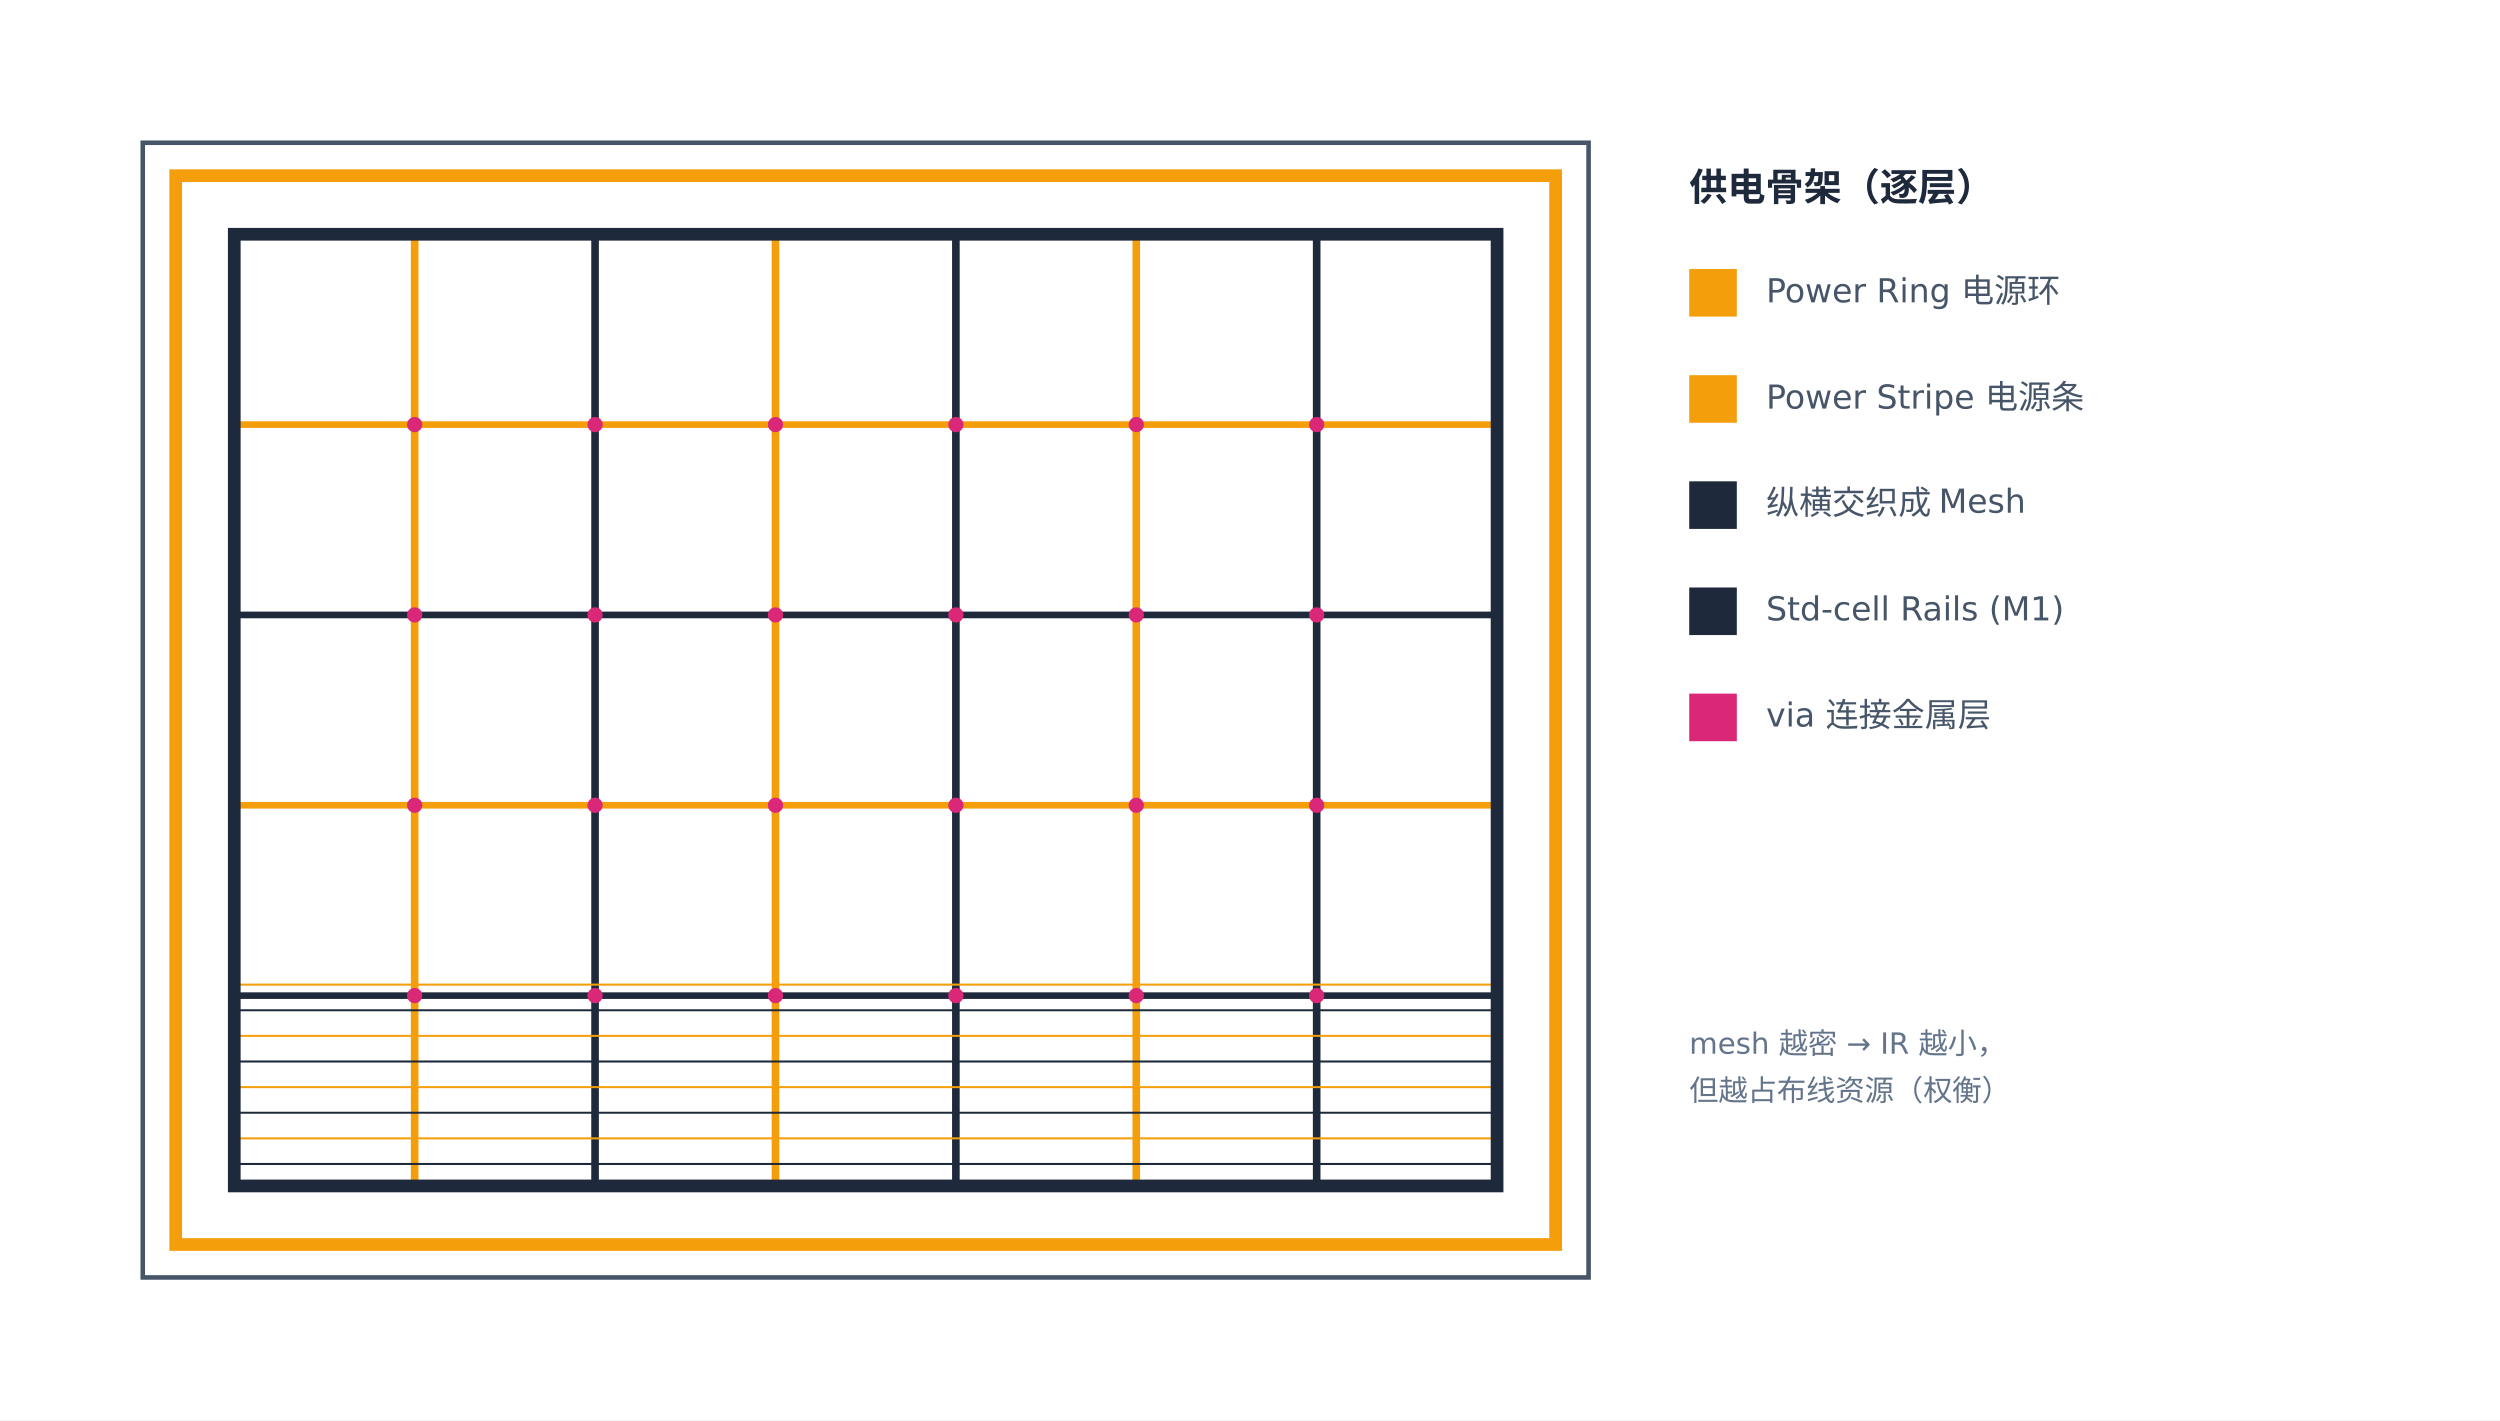
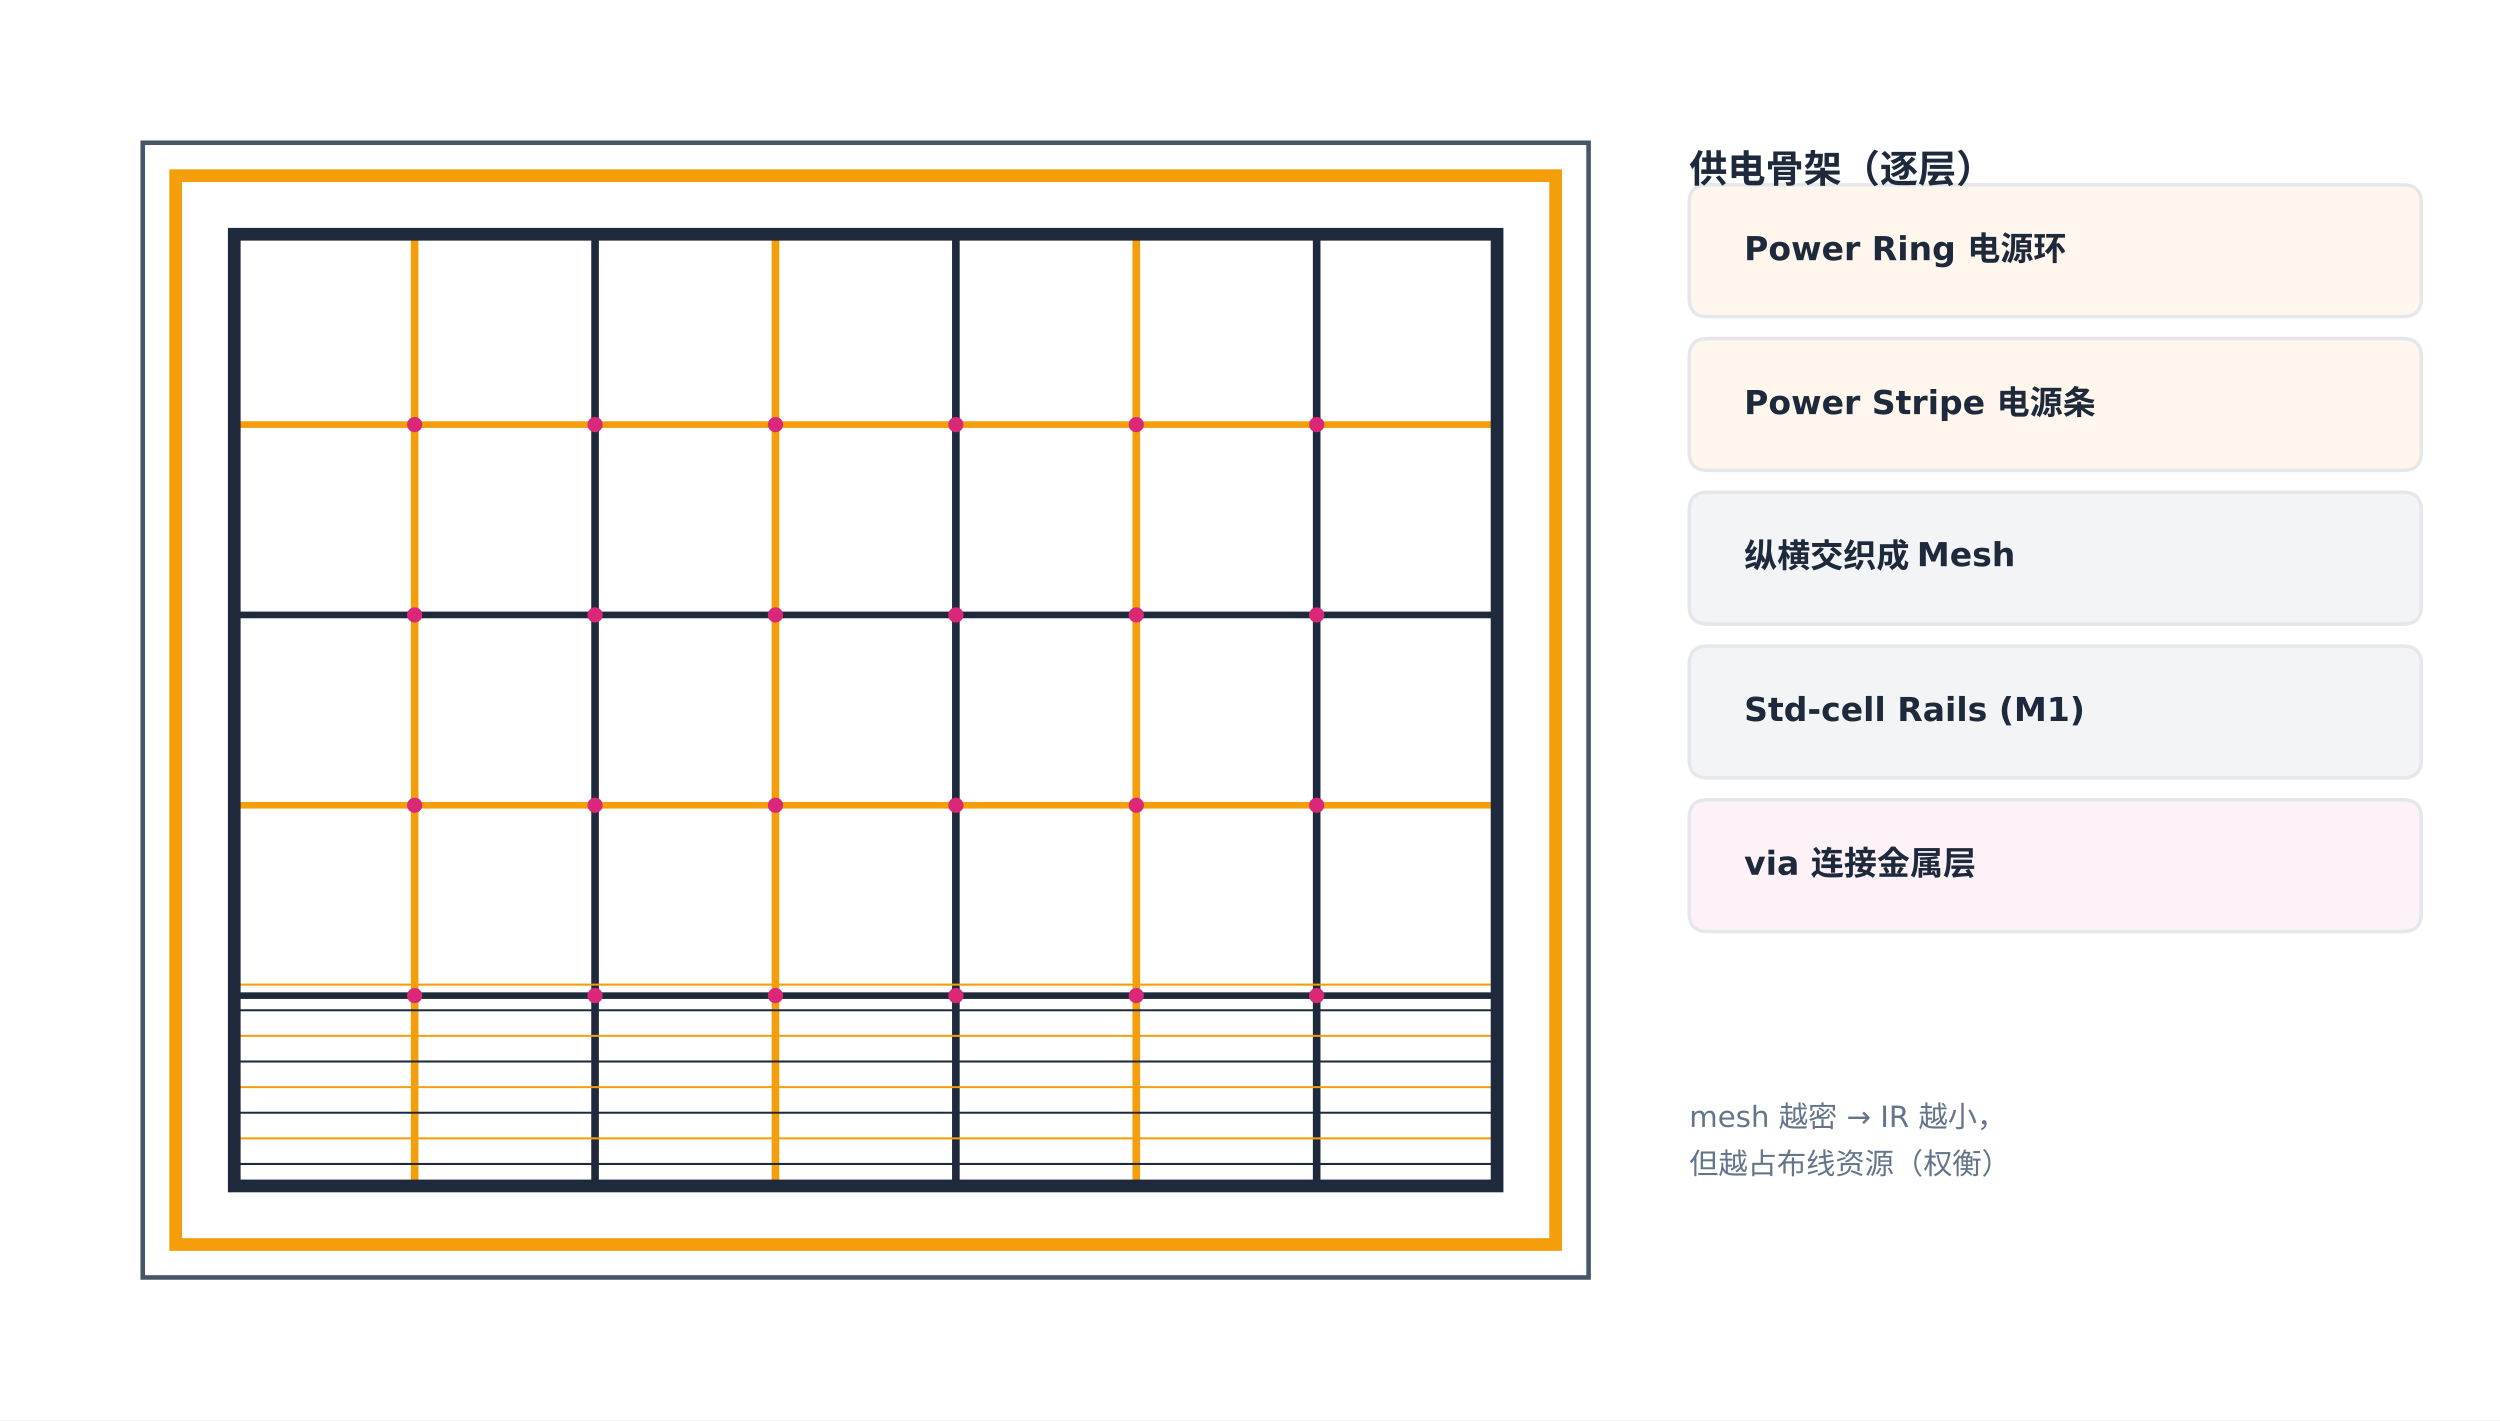
<svg xmlns="http://www.w3.org/2000/svg" xmlns:xlink="http://www.w3.org/1999/xlink" width="983.52pt" height="558.72pt" viewBox="0 0 983.52 558.72" version="1.1">
  <defs>
    <style type="text/css">*{stroke-linejoin: round; stroke-linecap: butt}</style>
  </defs>
  <g id="figure_1">
    <g id="patch_1">
      <path d="M 0 558.72  L 983.52 558.72  L 983.52 0  L 0 0  z " style="fill: #ffffff" />
    </g>
    <g id="axes_1">
      <g id="patch_2">
-         <path d="M 5.76 552.96  L 977.76 552.96  L 977.76 5.76  L 5.76 5.76  z " clip-path="url(#pc9862a91e1)" style="fill: #ffffff" />
+         <path d="M 5.76 552.96  L 977.76 552.96  L 977.76 5.76  L 5.76 5.76  z " clip-path="url(#p1bc1027ca0)" style="fill: #ffffff" />
      </g>
      <g id="patch_3">
-         <path d="M 56.16 502.56  L 624.96 502.56  L 624.96 56.16  L 56.16 56.16  z " clip-path="url(#pc9862a91e1)" style="fill: #ffffff; stroke: #475569; stroke-width: 1.8; stroke-linejoin: miter" />
+         <path d="M 56.16 502.56  L 624.96 502.56  L 624.96 56.16  L 56.16 56.16  z " clip-path="url(#p1bc1027ca0)" style="fill: #ffffff; stroke: #475569; stroke-width: 1.8; stroke-linejoin: miter" />
      </g>
      <g id="line2d_1">
-         <path d="M 163.131 466.56  L 163.131 92.16  " clip-path="url(#pc9862a91e1)" style="fill: none; stroke: #f59e0b; stroke-width: 3; stroke-linecap: round" />
+         <path d="M 163.131 466.56  L 163.131 92.16  " clip-path="url(#p1bc1027ca0)" style="fill: none; stroke: #f59e0b; stroke-width: 3; stroke-linecap: round" />
      </g>
      <g id="line2d_2">
-         <path d="M 234.103 466.56  L 234.103 92.16  " clip-path="url(#pc9862a91e1)" style="fill: none; stroke: #1e293b; stroke-width: 3; stroke-linecap: round" />
+         <path d="M 234.103 466.56  L 234.103 92.16  " clip-path="url(#p1bc1027ca0)" style="fill: none; stroke: #1e293b; stroke-width: 3; stroke-linecap: round" />
      </g>
      <g id="line2d_3">
-         <path d="M 305.074 466.56  L 305.074 92.16  " clip-path="url(#pc9862a91e1)" style="fill: none; stroke: #f59e0b; stroke-width: 3; stroke-linecap: round" />
+         <path d="M 305.074 466.56  L 305.074 92.16  " clip-path="url(#p1bc1027ca0)" style="fill: none; stroke: #f59e0b; stroke-width: 3; stroke-linecap: round" />
      </g>
      <g id="line2d_4">
-         <path d="M 376.046 466.56  L 376.046 92.16  " clip-path="url(#pc9862a91e1)" style="fill: none; stroke: #1e293b; stroke-width: 3; stroke-linecap: round" />
+         <path d="M 376.046 466.56  L 376.046 92.16  " clip-path="url(#p1bc1027ca0)" style="fill: none; stroke: #1e293b; stroke-width: 3; stroke-linecap: round" />
      </g>
      <g id="line2d_5">
-         <path d="M 447.017 466.56  L 447.017 92.16  " clip-path="url(#pc9862a91e1)" style="fill: none; stroke: #f59e0b; stroke-width: 3; stroke-linecap: round" />
+         <path d="M 447.017 466.56  L 447.017 92.16  " clip-path="url(#p1bc1027ca0)" style="fill: none; stroke: #f59e0b; stroke-width: 3; stroke-linecap: round" />
      </g>
      <g id="line2d_6">
-         <path d="M 517.989 466.56  L 517.989 92.16  " clip-path="url(#pc9862a91e1)" style="fill: none; stroke: #1e293b; stroke-width: 3; stroke-linecap: round" />
+         <path d="M 517.989 466.56  L 517.989 92.16  " clip-path="url(#p1bc1027ca0)" style="fill: none; stroke: #1e293b; stroke-width: 3; stroke-linecap: round" />
      </g>
      <g id="line2d_7">
-         <path d="M 92.16 391.68  L 588.96 391.68  " clip-path="url(#pc9862a91e1)" style="fill: none; stroke: #1e293b; stroke-width: 2.6; stroke-linecap: round" />
+         <path d="M 92.16 391.68  L 588.96 391.68  " clip-path="url(#p1bc1027ca0)" style="fill: none; stroke: #1e293b; stroke-width: 2.6; stroke-linecap: round" />
      </g>
      <g id="line2d_8">
-         <path d="M 92.16 316.8  L 588.96 316.8  " clip-path="url(#pc9862a91e1)" style="fill: none; stroke: #f59e0b; stroke-width: 2.6; stroke-linecap: round" />
+         <path d="M 92.16 316.8  L 588.96 316.8  " clip-path="url(#p1bc1027ca0)" style="fill: none; stroke: #f59e0b; stroke-width: 2.6; stroke-linecap: round" />
      </g>
      <g id="line2d_9">
-         <path d="M 92.16 241.92  L 588.96 241.92  " clip-path="url(#pc9862a91e1)" style="fill: none; stroke: #1e293b; stroke-width: 2.6; stroke-linecap: round" />
+         <path d="M 92.16 241.92  L 588.96 241.92  " clip-path="url(#p1bc1027ca0)" style="fill: none; stroke: #1e293b; stroke-width: 2.6; stroke-linecap: round" />
      </g>
      <g id="line2d_10">
-         <path d="M 92.16 167.04  L 588.96 167.04  " clip-path="url(#pc9862a91e1)" style="fill: none; stroke: #f59e0b; stroke-width: 2.6; stroke-linecap: round" />
+         <path d="M 92.16 167.04  L 588.96 167.04  " clip-path="url(#p1bc1027ca0)" style="fill: none; stroke: #f59e0b; stroke-width: 2.6; stroke-linecap: round" />
      </g>
      <g id="line2d_11">
-         <path d="M 92.16 457.92  L 588.96 457.92  " clip-path="url(#pc9862a91e1)" style="fill: none; stroke: #1e293b; stroke-width: 0.8; stroke-linecap: round" />
+         <path d="M 92.16 457.92  L 588.96 457.92  " clip-path="url(#p1bc1027ca0)" style="fill: none; stroke: #1e293b; stroke-width: 0.8; stroke-linecap: round" />
      </g>
      <g id="line2d_12">
-         <path d="M 92.16 447.84  L 588.96 447.84  " clip-path="url(#pc9862a91e1)" style="fill: none; stroke: #f59e0b; stroke-width: 0.8; stroke-linecap: round" />
+         <path d="M 92.16 447.84  L 588.96 447.84  " clip-path="url(#p1bc1027ca0)" style="fill: none; stroke: #f59e0b; stroke-width: 0.8; stroke-linecap: round" />
      </g>
      <g id="line2d_13">
-         <path d="M 92.16 437.76  L 588.96 437.76  " clip-path="url(#pc9862a91e1)" style="fill: none; stroke: #1e293b; stroke-width: 0.8; stroke-linecap: round" />
+         <path d="M 92.16 437.76  L 588.96 437.76  " clip-path="url(#p1bc1027ca0)" style="fill: none; stroke: #1e293b; stroke-width: 0.8; stroke-linecap: round" />
      </g>
      <g id="line2d_14">
-         <path d="M 92.16 427.68  L 588.96 427.68  " clip-path="url(#pc9862a91e1)" style="fill: none; stroke: #f59e0b; stroke-width: 0.8; stroke-linecap: round" />
+         <path d="M 92.16 427.68  L 588.96 427.68  " clip-path="url(#p1bc1027ca0)" style="fill: none; stroke: #f59e0b; stroke-width: 0.8; stroke-linecap: round" />
      </g>
      <g id="line2d_15">
-         <path d="M 92.16 417.6  L 588.96 417.6  " clip-path="url(#pc9862a91e1)" style="fill: none; stroke: #1e293b; stroke-width: 0.8; stroke-linecap: round" />
+         <path d="M 92.16 417.6  L 588.96 417.6  " clip-path="url(#p1bc1027ca0)" style="fill: none; stroke: #1e293b; stroke-width: 0.8; stroke-linecap: round" />
      </g>
      <g id="line2d_16">
-         <path d="M 92.16 407.52  L 588.96 407.52  " clip-path="url(#pc9862a91e1)" style="fill: none; stroke: #f59e0b; stroke-width: 0.8; stroke-linecap: round" />
+         <path d="M 92.16 407.52  L 588.96 407.52  " clip-path="url(#p1bc1027ca0)" style="fill: none; stroke: #f59e0b; stroke-width: 0.8; stroke-linecap: round" />
      </g>
      <g id="line2d_17">
-         <path d="M 92.16 397.44  L 588.96 397.44  " clip-path="url(#pc9862a91e1)" style="fill: none; stroke: #1e293b; stroke-width: 0.8; stroke-linecap: round" />
+         <path d="M 92.16 397.44  L 588.96 397.44  " clip-path="url(#p1bc1027ca0)" style="fill: none; stroke: #1e293b; stroke-width: 0.8; stroke-linecap: round" />
      </g>
      <g id="line2d_18">
-         <path d="M 92.16 387.36  L 588.96 387.36  " clip-path="url(#pc9862a91e1)" style="fill: none; stroke: #f59e0b; stroke-width: 0.8; stroke-linecap: round" />
+         <path d="M 92.16 387.36  L 588.96 387.36  " clip-path="url(#p1bc1027ca0)" style="fill: none; stroke: #f59e0b; stroke-width: 0.8; stroke-linecap: round" />
      </g>
      <g id="patch_4">
-         <path d="M 69.12 489.6  L 612 489.6  L 612 69.12  L 69.12 69.12  L 69.12 489.6  z " clip-path="url(#pc9862a91e1)" style="fill: none; stroke: #f59e0b; stroke-width: 5; stroke-linejoin: miter" />
+         <path d="M 671.76 124.56  L 945.36 124.56  Q 952.56 124.56 952.56 117.36  L 952.56 79.92  Q 952.56 72.72 945.36 72.72  L 671.76 72.72  Q 664.56 72.72 664.56 79.92  L 664.56 117.36  Q 664.56 124.56 671.76 124.56  z " clip-path="url(#p1bc1027ca0)" style="fill: #fff7ed; stroke: #e5e7eb; stroke-width: 1.4; stroke-linejoin: miter" />
      </g>
      <g id="patch_5">
-         <path d="M 92.16 466.56  L 588.96 466.56  L 588.96 92.16  L 92.16 92.16  L 92.16 466.56  z " clip-path="url(#pc9862a91e1)" style="fill: none; stroke: #1e293b; stroke-width: 5; stroke-linejoin: miter" />
+         <path d="M 671.76 185.04  L 945.36 185.04  Q 952.56 185.04 952.56 177.84  L 952.56 140.4  Q 952.56 133.2 945.36 133.2  L 671.76 133.2  Q 664.56 133.2 664.56 140.4  L 664.56 177.84  Q 664.56 185.04 671.76 185.04  z " clip-path="url(#p1bc1027ca0)" style="fill: #fff7ed; stroke: #e5e7eb; stroke-width: 1.4; stroke-linejoin: miter" />
+       </g>
+       <g id="patch_6">
+         <path d="M 671.76 245.52  L 945.36 245.52  Q 952.56 245.52 952.56 238.32  L 952.56 200.88  Q 952.56 193.68 945.36 193.68  L 671.76 193.68  Q 664.56 193.68 664.56 200.88  L 664.56 238.32  Q 664.56 245.52 671.76 245.52  z " clip-path="url(#p1bc1027ca0)" style="fill: #f3f4f6; stroke: #e5e7eb; stroke-width: 1.4; stroke-linejoin: miter" />
+       </g>
+       <g id="patch_7">
+         <path d="M 671.76 306  L 945.36 306  Q 952.56 306 952.56 298.8  L 952.56 261.36  Q 952.56 254.16 945.36 254.16  L 671.76 254.16  Q 664.56 254.16 664.56 261.36  L 664.56 298.8  Q 664.56 306 671.76 306  z " clip-path="url(#p1bc1027ca0)" style="fill: #f3f4f6; stroke: #e5e7eb; stroke-width: 1.4; stroke-linejoin: miter" />
+       </g>
+       <g id="patch_8">
+         <path d="M 671.76 366.48  L 945.36 366.48  Q 952.56 366.48 952.56 359.28  L 952.56 321.84  Q 952.56 314.64 945.36 314.64  L 671.76 314.64  Q 664.56 314.64 664.56 321.84  L 664.56 359.28  Q 664.56 366.48 671.76 366.48  z " clip-path="url(#p1bc1027ca0)" style="fill: #fdf2f8; stroke: #e5e7eb; stroke-width: 1.4; stroke-linejoin: miter" />
+       </g>
+       <g id="patch_9">
+         <path d="M 69.12 489.6  L 612 489.6  L 612 69.12  L 69.12 69.12  L 69.12 489.6  z " clip-path="url(#p1bc1027ca0)" style="fill: none; stroke: #f59e0b; stroke-width: 5; stroke-linejoin: miter" />
+       </g>
+       <g id="patch_10">
+         <path d="M 92.16 466.56  L 588.96 466.56  L 588.96 92.16  L 92.16 92.16  L 92.16 466.56  z " clip-path="url(#p1bc1027ca0)" style="fill: none; stroke: #1e293b; stroke-width: 5; stroke-linejoin: miter" />
      </g>
      <g id="text_1">
-         <text style="font-weight: 700; font-size: 15px; font-family: 'Microsoft YaHei', 'Microsoft YaHei UI', 'SimHei', 'Segoe UI', 'DejaVu Sans', sans-serif; text-anchor: start; fill: #1e293b" x="664.56" y="78.951" transform="rotate(-0 664.56 78.95063)">供电骨架（逐层）</text>
+         <text style="font-weight: 700; font-size: 15px; font-family: 'Microsoft YaHei', 'Microsoft YaHei UI', 'SimHei', 'Segoe UI', 'DejaVu Sans', sans-serif; text-anchor: start; fill: #1e293b" x="664.56" y="71.751" transform="rotate(-0 664.56 71.75062)">供电骨架（逐层）</text>
      </g>
      <g id="text_2">
-         <text style="font-size: 13px; font-family: 'Microsoft YaHei', 'Microsoft YaHei UI', 'SimHei', 'Segoe UI', 'DejaVu Sans', sans-serif; text-anchor: start; fill: #475569" x="694.8" y="118.926" transform="rotate(-0 694.8 118.9263)">Power Ring 电源环</text>
+         <text style="font-weight: 700; font-size: 13px; font-family: 'Microsoft YaHei', 'Microsoft YaHei UI', 'SimHei', 'Segoe UI', 'DejaVu Sans', sans-serif; text-anchor: start; fill: #1e293b" x="686.16" y="102.366" transform="rotate(-0 686.16 102.3663)">Power Ring 电源环</text>
      </g>
      <g id="text_3">
-         <text style="font-size: 13px; font-family: 'Microsoft YaHei', 'Microsoft YaHei UI', 'SimHei', 'Segoe UI', 'DejaVu Sans', sans-serif; text-anchor: start; fill: #475569" x="694.8" y="160.755" transform="rotate(-0 694.8 160.7554)">Power Stripe 电源条</text>
+         <text style="font-weight: 700; font-size: 13px; font-family: 'Microsoft YaHei', 'Microsoft YaHei UI', 'SimHei', 'Segoe UI', 'DejaVu Sans', sans-serif; text-anchor: start; fill: #1e293b" x="686.16" y="162.915" transform="rotate(-0 686.16 162.9154)">Power Stripe 电源条</text>
      </g>
      <g id="text_4">
-         <text style="font-size: 13px; font-family: 'Microsoft YaHei', 'Microsoft YaHei UI', 'SimHei', 'Segoe UI', 'DejaVu Sans', sans-serif; text-anchor: start; fill: #475569" x="694.8" y="202.3" transform="rotate(-0 694.8 202.3001)">纵横交织成 Mesh</text>
+         <text style="font-weight: 700; font-size: 13px; font-family: 'Microsoft YaHei', 'Microsoft YaHei UI', 'SimHei', 'Segoe UI', 'DejaVu Sans', sans-serif; text-anchor: start; fill: #1e293b" x="686.16" y="223.18" transform="rotate(-0 686.16 223.1801)">纵横交织成 Mesh</text>
      </g>
      <g id="text_5">
-         <text style="font-size: 13px; font-family: 'Microsoft YaHei', 'Microsoft YaHei UI', 'SimHei', 'Segoe UI', 'DejaVu Sans', sans-serif; text-anchor: start; fill: #475569" x="694.8" y="244.06" transform="rotate(-0 694.8 244.0601)">Std-cell Rails (M1)</text>
+         <text style="font-weight: 700; font-size: 13px; font-family: 'Microsoft YaHei', 'Microsoft YaHei UI', 'SimHei', 'Segoe UI', 'DejaVu Sans', sans-serif; text-anchor: start; fill: #1e293b" x="686.16" y="283.66" transform="rotate(-0 686.16 283.6601)">Std-cell Rails (M1)</text>
      </g>
      <g id="text_6">
-         <text style="font-size: 13px; font-family: 'Microsoft YaHei', 'Microsoft YaHei UI', 'SimHei', 'Segoe UI', 'DejaVu Sans', sans-serif; text-anchor: start; fill: #475569" x="694.8" y="285.82" transform="rotate(-0 694.8 285.8201)">via 连接金属层</text>
+         <text style="font-weight: 700; font-size: 13px; font-family: 'Microsoft YaHei', 'Microsoft YaHei UI', 'SimHei', 'Segoe UI', 'DejaVu Sans', sans-serif; text-anchor: start; fill: #1e293b" x="686.16" y="344.14" transform="rotate(-0 686.16 344.1401)">via 连接金属层</text>
      </g>
      <g id="text_7">
-         <text style="font-size: 11.5px; font-family: 'Microsoft YaHei', 'Microsoft YaHei UI', 'SimHei', 'Segoe UI', 'DejaVu Sans', sans-serif; fill: #64748b" transform="translate(664.56 414.5528)">mesh 越密 → IR 越小，</text>
-         <text style="font-size: 11.5px; font-family: 'Microsoft YaHei', 'Microsoft YaHei UI', 'SimHei', 'Segoe UI', 'DejaVu Sans', sans-serif; fill: #64748b" transform="translate(664.56 433.0394)">但越占布线资源（权衡）</text>
-       </g>
-       <g id="patch_6">
-         <path d="M 664.56 124.56  L 683.28 124.56  L 683.28 105.84  L 664.56 105.84  z " clip-path="url(#pc9862a91e1)" style="fill: #f59e0b" />
-       </g>
-       <g id="patch_7">
-         <path d="M 664.56 166.32  L 683.28 166.32  L 683.28 147.6  L 664.56 147.6  z " clip-path="url(#pc9862a91e1)" style="fill: #f59e0b" />
-       </g>
-       <g id="patch_8">
-         <path d="M 664.56 208.08  L 683.28 208.08  L 683.28 189.36  L 664.56 189.36  z " clip-path="url(#pc9862a91e1)" style="fill: #1e293b" />
-       </g>
-       <g id="patch_9">
-         <path d="M 664.56 249.84  L 683.28 249.84  L 683.28 231.12  L 664.56 231.12  z " clip-path="url(#pc9862a91e1)" style="fill: #1e293b" />
-       </g>
-       <g id="patch_10">
-         <path d="M 664.56 291.6  L 683.28 291.6  L 683.28 272.88  L 664.56 272.88  z " clip-path="url(#pc9862a91e1)" style="fill: #db2777" />
+         <text style="font-size: 11.5px; font-family: 'Microsoft YaHei', 'Microsoft YaHei UI', 'SimHei', 'Segoe UI', 'DejaVu Sans', sans-serif; fill: #64748b" transform="translate(664.56 443.3528)">mesh 越密 → IR 越小，</text>
+         <text style="font-size: 11.5px; font-family: 'Microsoft YaHei', 'Microsoft YaHei UI', 'SimHei', 'Segoe UI', 'DejaVu Sans', sans-serif; fill: #64748b" transform="translate(664.56 461.8394)">但越占布线资源（权衡）</text>
      </g>
      <g id="line2d_19">
        <defs>
-           <path id="mb1c0f55a6c" d="M 0 2.5  C 0.663 2.5 1.299 2.237 1.768 1.768  C 2.237 1.299 2.5 0.663 2.5 0  C 2.5 -0.663 2.237 -1.299 1.768 -1.768  C 1.299 -2.237 0.663 -2.5 0 -2.5  C -0.663 -2.5 -1.299 -2.237 -1.768 -1.768  C -2.237 -1.299 -2.5 -0.663 -2.5 0  C -2.5 0.663 -2.237 1.299 -1.768 1.768  C -1.299 2.237 -0.663 2.5 0 2.5  z " style="stroke: #db2777" />
+           <path id="m4ea52319ea" d="M 0 2.5  C 0.663 2.5 1.299 2.237 1.768 1.768  C 2.237 1.299 2.5 0.663 2.5 0  C 2.5 -0.663 2.237 -1.299 1.768 -1.768  C 1.299 -2.237 0.663 -2.5 0 -2.5  C -0.663 -2.5 -1.299 -2.237 -1.768 -1.768  C -2.237 -1.299 -2.5 -0.663 -2.5 0  C -2.5 0.663 -2.237 1.299 -1.768 1.768  C -1.299 2.237 -0.663 2.5 0 2.5  z " style="stroke: #db2777" />
        </defs>
-         <g clip-path="url(#pc9862a91e1)">
-           <use xlink:href="#mb1c0f55a6c" x="163.131" y="391.68" style="fill: #db2777; stroke: #db2777" />
+         <g clip-path="url(#p1bc1027ca0)">
+           <use xlink:href="#m4ea52319ea" x="163.131" y="391.68" style="fill: #db2777; stroke: #db2777" />
        </g>
      </g>
      <g id="line2d_20">
-         <g clip-path="url(#pc9862a91e1)">
-           <use xlink:href="#mb1c0f55a6c" x="163.131" y="316.8" style="fill: #db2777; stroke: #db2777" />
+         <g clip-path="url(#p1bc1027ca0)">
+           <use xlink:href="#m4ea52319ea" x="163.131" y="316.8" style="fill: #db2777; stroke: #db2777" />
        </g>
      </g>
      <g id="line2d_21">
-         <g clip-path="url(#pc9862a91e1)">
-           <use xlink:href="#mb1c0f55a6c" x="163.131" y="241.92" style="fill: #db2777; stroke: #db2777" />
+         <g clip-path="url(#p1bc1027ca0)">
+           <use xlink:href="#m4ea52319ea" x="163.131" y="241.92" style="fill: #db2777; stroke: #db2777" />
        </g>
      </g>
      <g id="line2d_22">
-         <g clip-path="url(#pc9862a91e1)">
-           <use xlink:href="#mb1c0f55a6c" x="163.131" y="167.04" style="fill: #db2777; stroke: #db2777" />
+         <g clip-path="url(#p1bc1027ca0)">
+           <use xlink:href="#m4ea52319ea" x="163.131" y="167.04" style="fill: #db2777; stroke: #db2777" />
        </g>
      </g>
      <g id="line2d_23">
-         <g clip-path="url(#pc9862a91e1)">
-           <use xlink:href="#mb1c0f55a6c" x="234.103" y="391.68" style="fill: #db2777; stroke: #db2777" />
+         <g clip-path="url(#p1bc1027ca0)">
+           <use xlink:href="#m4ea52319ea" x="234.103" y="391.68" style="fill: #db2777; stroke: #db2777" />
        </g>
      </g>
      <g id="line2d_24">
-         <g clip-path="url(#pc9862a91e1)">
-           <use xlink:href="#mb1c0f55a6c" x="234.103" y="316.8" style="fill: #db2777; stroke: #db2777" />
+         <g clip-path="url(#p1bc1027ca0)">
+           <use xlink:href="#m4ea52319ea" x="234.103" y="316.8" style="fill: #db2777; stroke: #db2777" />
        </g>
      </g>
      <g id="line2d_25">
-         <g clip-path="url(#pc9862a91e1)">
-           <use xlink:href="#mb1c0f55a6c" x="234.103" y="241.92" style="fill: #db2777; stroke: #db2777" />
+         <g clip-path="url(#p1bc1027ca0)">
+           <use xlink:href="#m4ea52319ea" x="234.103" y="241.92" style="fill: #db2777; stroke: #db2777" />
        </g>
      </g>
      <g id="line2d_26">
-         <g clip-path="url(#pc9862a91e1)">
-           <use xlink:href="#mb1c0f55a6c" x="234.103" y="167.04" style="fill: #db2777; stroke: #db2777" />
+         <g clip-path="url(#p1bc1027ca0)">
+           <use xlink:href="#m4ea52319ea" x="234.103" y="167.04" style="fill: #db2777; stroke: #db2777" />
        </g>
      </g>
      <g id="line2d_27">
-         <g clip-path="url(#pc9862a91e1)">
-           <use xlink:href="#mb1c0f55a6c" x="305.074" y="391.68" style="fill: #db2777; stroke: #db2777" />
+         <g clip-path="url(#p1bc1027ca0)">
+           <use xlink:href="#m4ea52319ea" x="305.074" y="391.68" style="fill: #db2777; stroke: #db2777" />
        </g>
      </g>
      <g id="line2d_28">
-         <g clip-path="url(#pc9862a91e1)">
-           <use xlink:href="#mb1c0f55a6c" x="305.074" y="316.8" style="fill: #db2777; stroke: #db2777" />
+         <g clip-path="url(#p1bc1027ca0)">
+           <use xlink:href="#m4ea52319ea" x="305.074" y="316.8" style="fill: #db2777; stroke: #db2777" />
        </g>
      </g>
      <g id="line2d_29">
-         <g clip-path="url(#pc9862a91e1)">
-           <use xlink:href="#mb1c0f55a6c" x="305.074" y="241.92" style="fill: #db2777; stroke: #db2777" />
+         <g clip-path="url(#p1bc1027ca0)">
+           <use xlink:href="#m4ea52319ea" x="305.074" y="241.92" style="fill: #db2777; stroke: #db2777" />
        </g>
      </g>
      <g id="line2d_30">
-         <g clip-path="url(#pc9862a91e1)">
-           <use xlink:href="#mb1c0f55a6c" x="305.074" y="167.04" style="fill: #db2777; stroke: #db2777" />
+         <g clip-path="url(#p1bc1027ca0)">
+           <use xlink:href="#m4ea52319ea" x="305.074" y="167.04" style="fill: #db2777; stroke: #db2777" />
        </g>
      </g>
      <g id="line2d_31">
-         <g clip-path="url(#pc9862a91e1)">
-           <use xlink:href="#mb1c0f55a6c" x="376.046" y="391.68" style="fill: #db2777; stroke: #db2777" />
+         <g clip-path="url(#p1bc1027ca0)">
+           <use xlink:href="#m4ea52319ea" x="376.046" y="391.68" style="fill: #db2777; stroke: #db2777" />
        </g>
      </g>
      <g id="line2d_32">
-         <g clip-path="url(#pc9862a91e1)">
-           <use xlink:href="#mb1c0f55a6c" x="376.046" y="316.8" style="fill: #db2777; stroke: #db2777" />
+         <g clip-path="url(#p1bc1027ca0)">
+           <use xlink:href="#m4ea52319ea" x="376.046" y="316.8" style="fill: #db2777; stroke: #db2777" />
        </g>
      </g>
      <g id="line2d_33">
-         <g clip-path="url(#pc9862a91e1)">
-           <use xlink:href="#mb1c0f55a6c" x="376.046" y="241.92" style="fill: #db2777; stroke: #db2777" />
+         <g clip-path="url(#p1bc1027ca0)">
+           <use xlink:href="#m4ea52319ea" x="376.046" y="241.92" style="fill: #db2777; stroke: #db2777" />
        </g>
      </g>
      <g id="line2d_34">
-         <g clip-path="url(#pc9862a91e1)">
-           <use xlink:href="#mb1c0f55a6c" x="376.046" y="167.04" style="fill: #db2777; stroke: #db2777" />
+         <g clip-path="url(#p1bc1027ca0)">
+           <use xlink:href="#m4ea52319ea" x="376.046" y="167.04" style="fill: #db2777; stroke: #db2777" />
        </g>
      </g>
      <g id="line2d_35">
-         <g clip-path="url(#pc9862a91e1)">
-           <use xlink:href="#mb1c0f55a6c" x="447.017" y="391.68" style="fill: #db2777; stroke: #db2777" />
+         <g clip-path="url(#p1bc1027ca0)">
+           <use xlink:href="#m4ea52319ea" x="447.017" y="391.68" style="fill: #db2777; stroke: #db2777" />
        </g>
      </g>
      <g id="line2d_36">
-         <g clip-path="url(#pc9862a91e1)">
-           <use xlink:href="#mb1c0f55a6c" x="447.017" y="316.8" style="fill: #db2777; stroke: #db2777" />
+         <g clip-path="url(#p1bc1027ca0)">
+           <use xlink:href="#m4ea52319ea" x="447.017" y="316.8" style="fill: #db2777; stroke: #db2777" />
        </g>
      </g>
      <g id="line2d_37">
-         <g clip-path="url(#pc9862a91e1)">
-           <use xlink:href="#mb1c0f55a6c" x="447.017" y="241.92" style="fill: #db2777; stroke: #db2777" />
+         <g clip-path="url(#p1bc1027ca0)">
+           <use xlink:href="#m4ea52319ea" x="447.017" y="241.92" style="fill: #db2777; stroke: #db2777" />
        </g>
      </g>
      <g id="line2d_38">
-         <g clip-path="url(#pc9862a91e1)">
-           <use xlink:href="#mb1c0f55a6c" x="447.017" y="167.04" style="fill: #db2777; stroke: #db2777" />
+         <g clip-path="url(#p1bc1027ca0)">
+           <use xlink:href="#m4ea52319ea" x="447.017" y="167.04" style="fill: #db2777; stroke: #db2777" />
        </g>
      </g>
      <g id="line2d_39">
-         <g clip-path="url(#pc9862a91e1)">
-           <use xlink:href="#mb1c0f55a6c" x="517.989" y="391.68" style="fill: #db2777; stroke: #db2777" />
+         <g clip-path="url(#p1bc1027ca0)">
+           <use xlink:href="#m4ea52319ea" x="517.989" y="391.68" style="fill: #db2777; stroke: #db2777" />
        </g>
      </g>
      <g id="line2d_40">
-         <g clip-path="url(#pc9862a91e1)">
-           <use xlink:href="#mb1c0f55a6c" x="517.989" y="316.8" style="fill: #db2777; stroke: #db2777" />
+         <g clip-path="url(#p1bc1027ca0)">
+           <use xlink:href="#m4ea52319ea" x="517.989" y="316.8" style="fill: #db2777; stroke: #db2777" />
        </g>
      </g>
      <g id="line2d_41">
-         <g clip-path="url(#pc9862a91e1)">
-           <use xlink:href="#mb1c0f55a6c" x="517.989" y="241.92" style="fill: #db2777; stroke: #db2777" />
+         <g clip-path="url(#p1bc1027ca0)">
+           <use xlink:href="#m4ea52319ea" x="517.989" y="241.92" style="fill: #db2777; stroke: #db2777" />
        </g>
      </g>
      <g id="line2d_42">
-         <g clip-path="url(#pc9862a91e1)">
-           <use xlink:href="#mb1c0f55a6c" x="517.989" y="167.04" style="fill: #db2777; stroke: #db2777" />
+         <g clip-path="url(#p1bc1027ca0)">
+           <use xlink:href="#m4ea52319ea" x="517.989" y="167.04" style="fill: #db2777; stroke: #db2777" />
        </g>
      </g>
    </g>
  </g>
  <defs>
-     <clipPath id="pc9862a91e1">
+     <clipPath id="p1bc1027ca0">
      <rect x="5.76" y="5.76" width="972" height="547.2" />
    </clipPath>
  </defs>
</svg>
